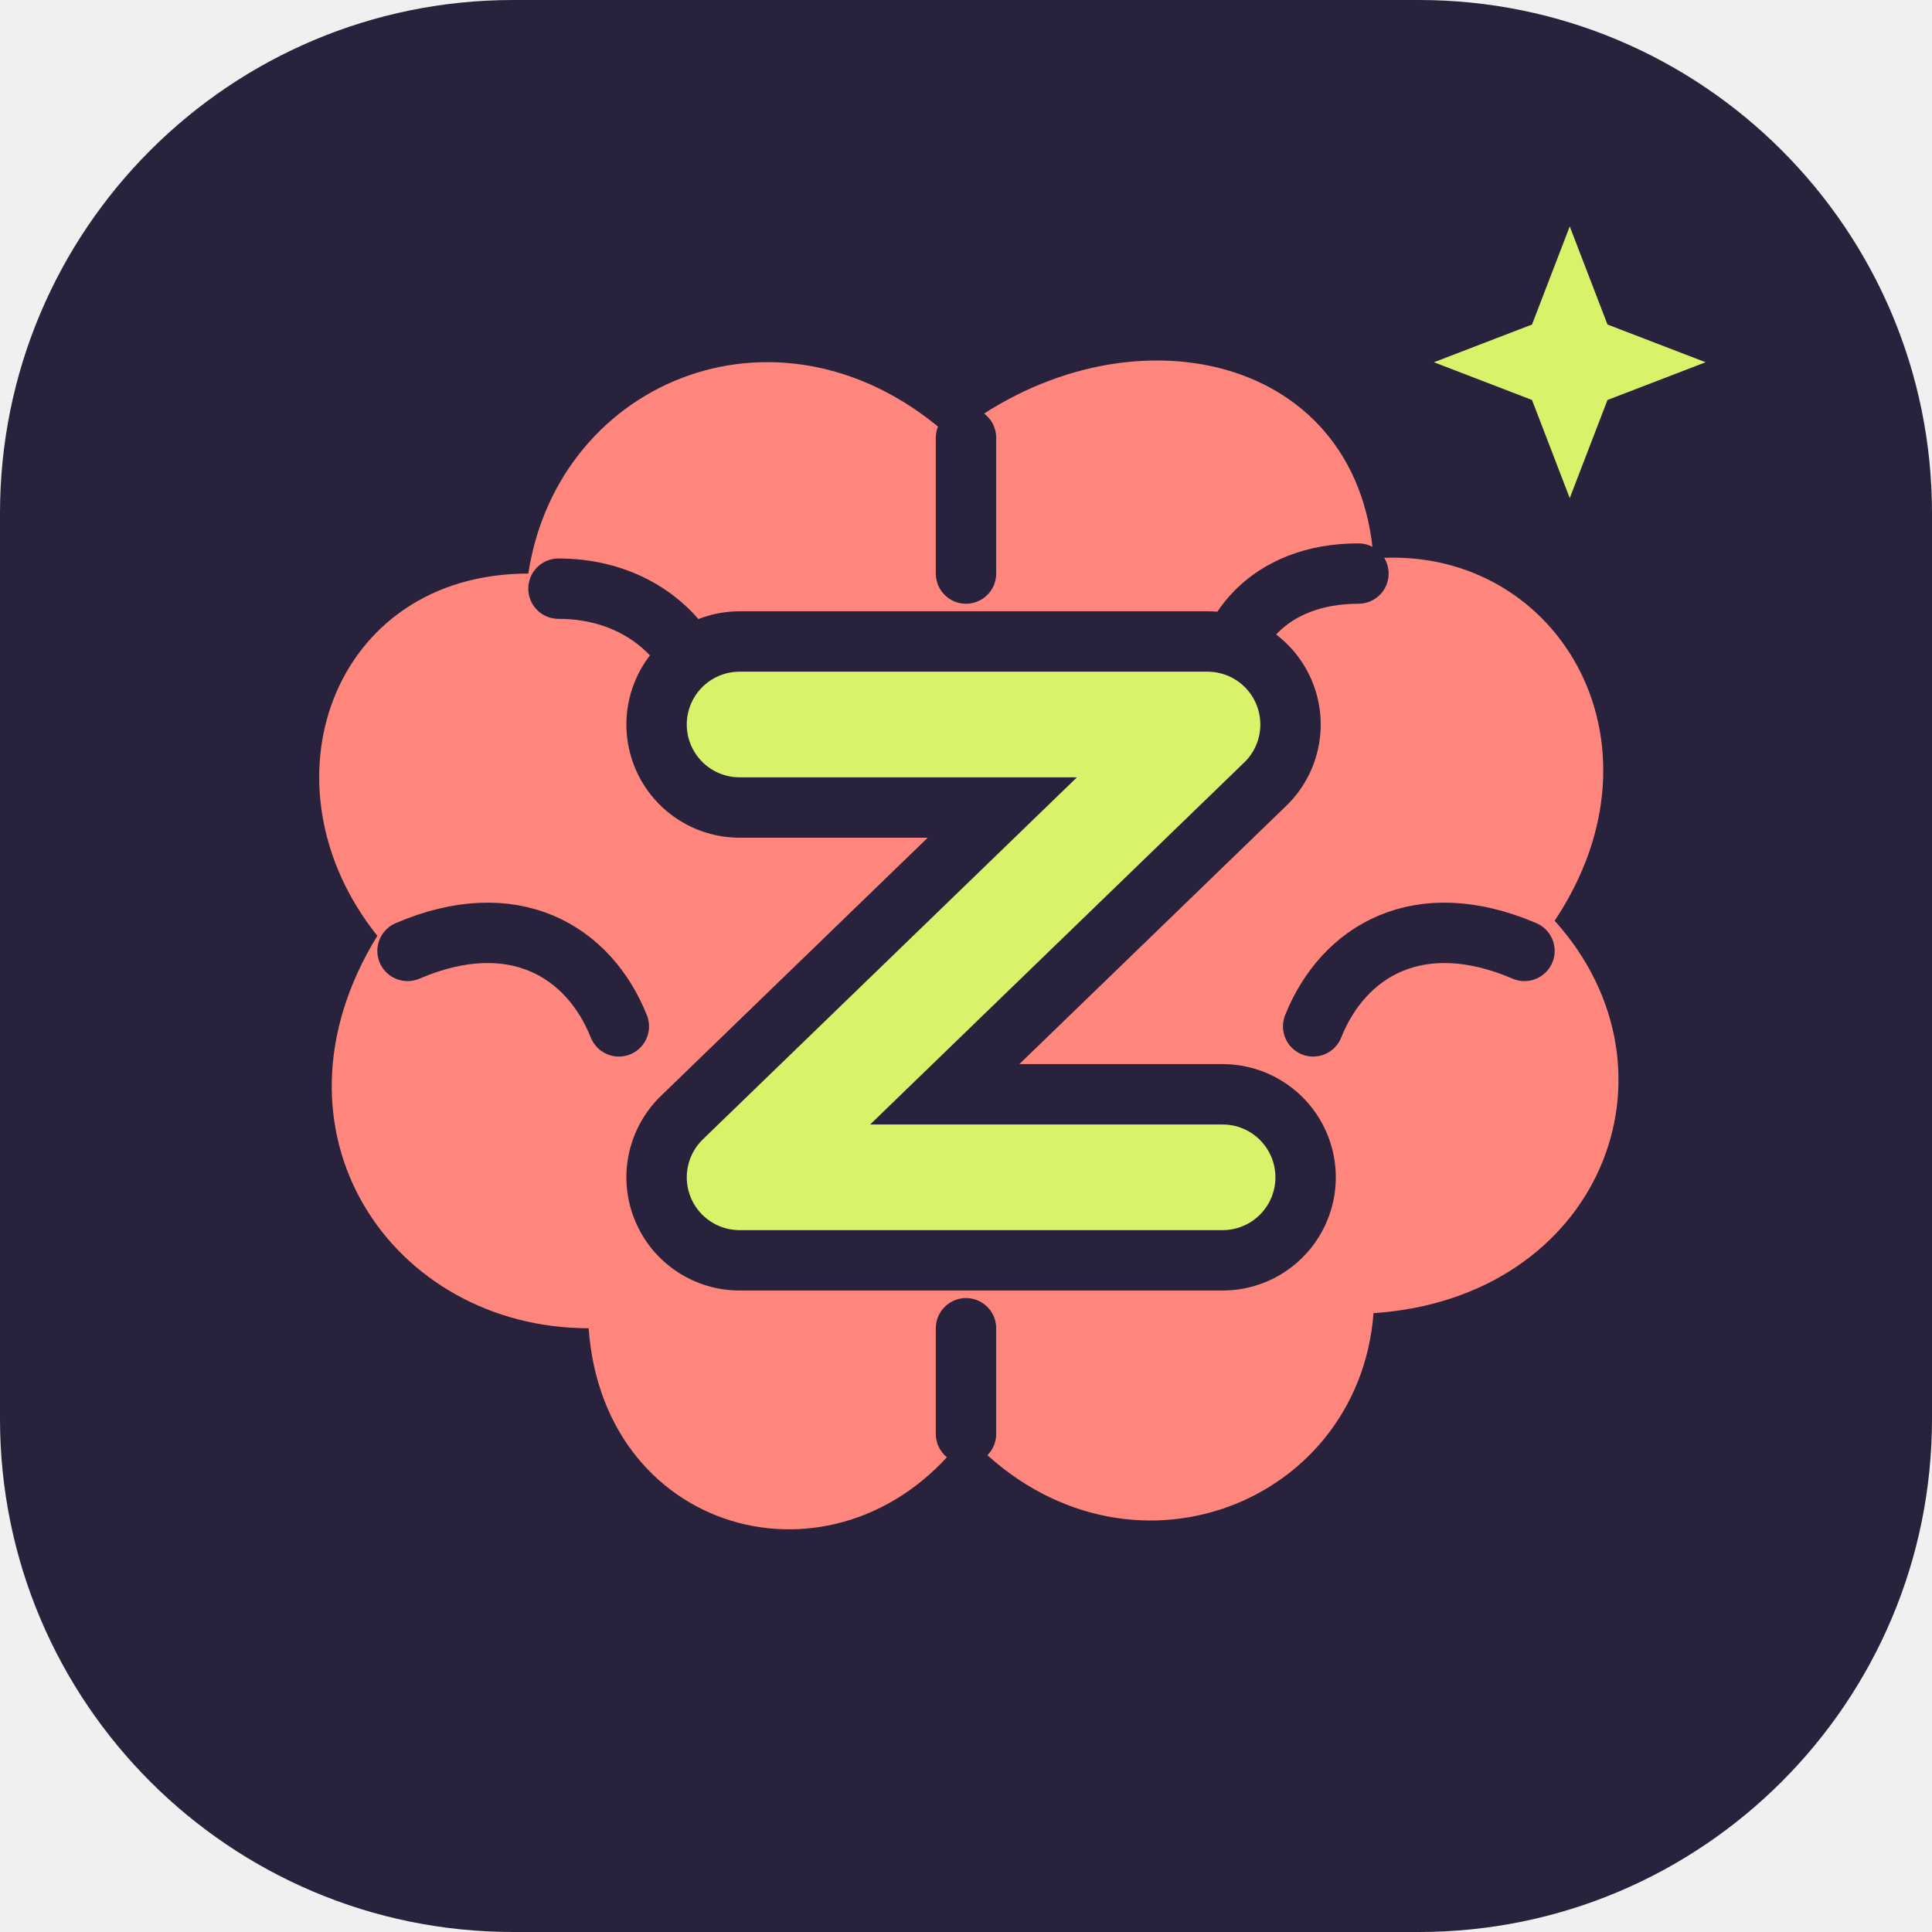
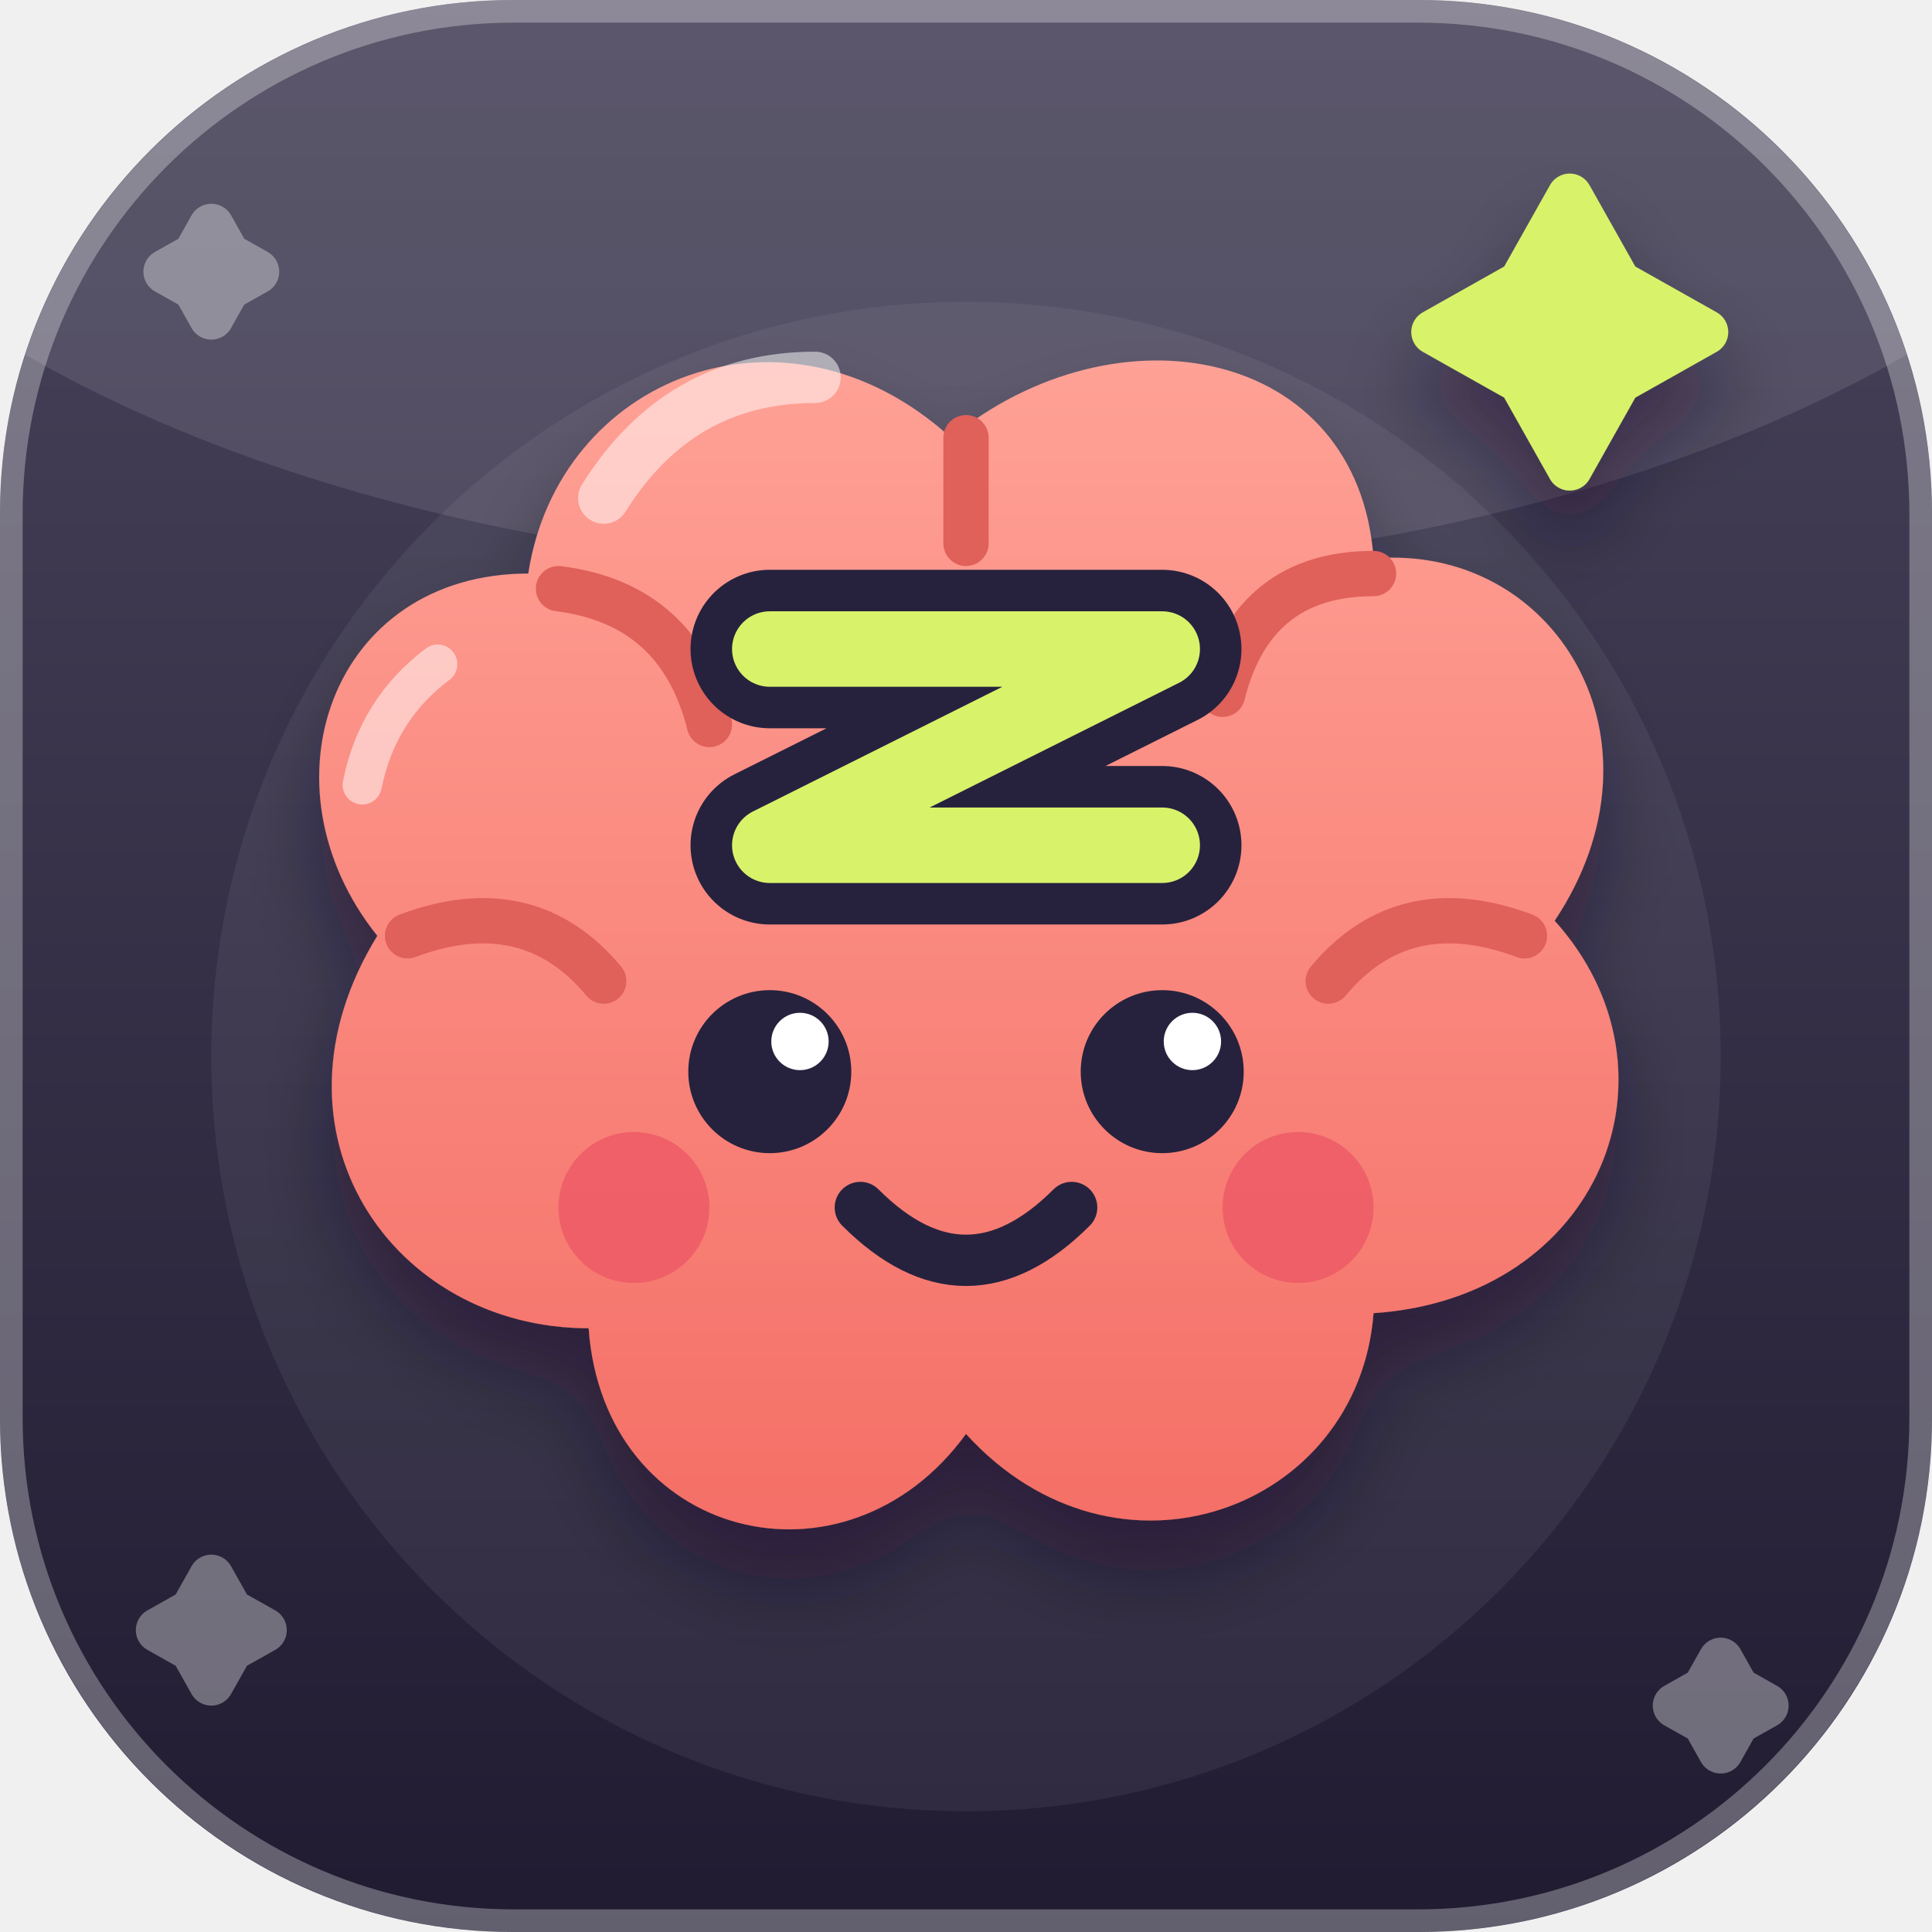
- <svg xmlns="http://www.w3.org/2000/svg" viewBox="0 0 128 128" fill="none">
-   <rect width="128" height="128" rx="34" fill="#28223d" />
-   <path d="M63 29C52 19 37 25 35 38C22 38 17 52 25 62C17 75 26 88 39 88C40 102 56 106 64 95C74 106 90 100 91 87C106 86 112 71 103 61C111 49 103 36 91 37C90 23 74 20 63 29Z" fill="#ff867c" />
-   <path d="M37 39C42 39 46 42 47 47M27 63C34 60 39 63 41 68M90 38C84 38 81 42 81 46M101 63C94 60 89 63 87 68M64 29V38M64 88V95" stroke="#28223d" stroke-width="4" stroke-linecap="round" />
-   <path d="M49 48H80L49 78H81" stroke="#28223d" stroke-width="15" stroke-linecap="round" stroke-linejoin="round" />
-   <path d="M49 48H80L49 78H81" stroke="#d8f36a" stroke-width="7" stroke-linecap="round" stroke-linejoin="round" />
-   <path d="M104 15L106.5 21.5L113 24L106.5 26.5L104 33L101.5 26.5L95 24L101.5 21.5L104 15Z" fill="#d8f36a" />
+ <svg xmlns="http://www.w3.org/2000/svg" viewBox="0 0 128 128" fill="none" stroke-linecap="round" stroke-linejoin="round">
+   <defs>
+     <linearGradient id="z-b" x1="0" y1="0" x2="0" y2="1">
+       <stop offset="0" stop-color="#4a455c" />
+       <stop offset="1" stop-color="#201b31" />
+     </linearGradient>
+     <linearGradient id="z-r" x1="0" y1="0" x2="0" y2="1">
+       <stop offset="0" stop-color="#ffa196" />
+       <stop offset="1" stop-color="#f46f66" />
+     </linearGradient>
+     <clipPath id="z-c">
+       <rect width="128" height="128" rx="34" />
+     </clipPath>
+     <filter id="z-s" x="-20%" y="-20%" width="140%" height="140%">
+       <feDropShadow dx="0" dy="3.5" stdDeviation="2.5" flood-color="#140c28" flood-opacity=".4" />
+     </filter>
+   </defs>
+   <rect width="128" height="128" rx="34" fill="url(#z-b)" />
+   <g clip-path="url(#z-c)">
+     <ellipse cx="64" cy="-6" rx="84" ry="44" fill="#fff" fill-opacity=".1" />
+     <circle cx="64" cy="70" r="50" fill="#fff" fill-opacity=".06" />
+     <g opacity=".35">
+       <path d="M14 104.5L15.26 106.74L17.5 108L15.26 109.26L14 111.5L12.74 109.26L10.5 108L12.74 106.74Z" fill="#fff" stroke="#fff" stroke-width="3" />
+     </g>
+     <g opacity=".35">
+       <path d="M114 110L115.08 111.92L117 113L115.08 114.08L114 116L112.92 114.08L111 113L112.92 111.92Z" fill="#fff" stroke="#fff" stroke-width="3" />
+     </g>
+     <g opacity=".35">
+       <path d="M14 15L15.08 16.92L17 18L15.08 19.08L14 21L12.92 19.08L11 18L12.92 16.92Z" fill="#fff" stroke="#fff" stroke-width="3" />
+     </g>
+     <g filter="url(#z-s)">
+       <g>
+         <path d="M63 29C52 19 37 25 35 38C22 38 17 52 25 62C17 75 26 88 39 88C40 102 56 106 64 95C74 106 90 100 91 87C106 86 112 71 103 61C111 49 103 36 91 37C90 23 74 20 63 29Z" fill="url(#z-r)" />
+         <path d="M37 39q8 1 10 9M27 62q8-3 13 3M91 38q-8 0-10 8M101 62q-8-3-13 3M64 29v7" stroke="#e0605a" stroke-width="3" fill="none" />
+         <path d="M40 33q5-8 14-8" stroke="#fff" stroke-opacity=".5" stroke-width="3.4" fill="none" />
+         <path d="M24 52q1-5 5-8" stroke="#fff" stroke-opacity=".5" stroke-width="2.6" fill="none" />
+         <g class="zp">
+           <path d="M51 43H77L51 56H77" stroke="#28223d" stroke-width="10.5" fill="none" />
+           <path d="M51 43H77L51 56H77" stroke="#d8f36a" stroke-width="5" fill="none" />
+         </g>
+         <g class="bk">
+           <circle cx="51" cy="71" r="5.4" fill="#28223d" />
+           <circle cx="53" cy="69" r="1.9" fill="#fff" />
+           <circle cx="77" cy="71" r="5.4" fill="#28223d" />
+           <circle cx="79" cy="69" r="1.9" fill="#fff" />
+         </g>
+         <circle cx="42" cy="80" r="5" fill="#e8475f" fill-opacity=".55" />
+         <circle cx="86" cy="80" r="5" fill="#e8475f" fill-opacity=".55" />
+         <path d="M57 80q7 7 14 0" stroke="#28223d" stroke-width="3.4" fill="none" />
+       </g>
+       <g class="tw">
+         <path d="M104 13L107.24 18.76L113 22L107.24 25.24L104 31L100.76 25.24L95 22L100.76 18.76Z" fill="#d8f36a" stroke="#d8f36a" stroke-width="3" />
+       </g>
+     </g>
+   </g>
+   <rect x=".75" y=".75" width="126.5" height="126.5" rx="33.3" stroke="#fff" stroke-opacity=".3" stroke-width="1.5" />
  <defs id="ziggle-ui-symbols">
    <symbol id="settings" viewBox="0 0 24 24">
      <path fill="none" stroke="currentColor" stroke-width="2" stroke-linecap="round" stroke-linejoin="round" d="M12 15.5a3.5 3.5 0 1 0 0-7 3.5 3.5 0 0 0 0 7Z" />
      <path fill="none" stroke="currentColor" stroke-width="2" stroke-linecap="round" stroke-linejoin="round" d="M19.4 15a1.7 1.7 0 0 0 .3 1.8l.1.1a2 2 0 1 1-2.8 2.8l-.1-.1a1.7 1.7 0 0 0-1.8-.3 1.7 1.7 0 0 0-1 1.5V21a2 2 0 1 1-4 0v-.1a1.7 1.7 0 0 0-1.1-1.5 1.7 1.7 0 0 0-1.8.3l-.1.1a2 2 0 1 1-2.8-2.8l.1-.1a1.7 1.7 0 0 0 .3-1.8 1.7 1.7 0 0 0-1.5-1H3a2 2 0 1 1 0-4h.1a1.7 1.7 0 0 0 1.5-1.1 1.7 1.7 0 0 0-.3-1.8l-.1-.1a2 2 0 1 1 2.8-2.8l.1.1a1.7 1.7 0 0 0 1.8.3H9a1.7 1.7 0 0 0 1-1.5V3a2 2 0 1 1 4 0v.1a1.7 1.7 0 0 0 1 1.5 1.7 1.7 0 0 0 1.8-.3l.1-.1a2 2 0 1 1 2.8 2.8l-.1.1a1.7 1.7 0 0 0-.3 1.8V9a1.7 1.7 0 0 0 1.5 1H21a2 2 0 1 1 0 4h-.1a1.7 1.7 0 0 0-1.5 1Z" />
    </symbol>
    <symbol id="menu" viewBox="0 0 24 24">
      <path fill="none" stroke="currentColor" stroke-width="2" stroke-linecap="round" d="M4 7h16M4 12h16M4 17h16" />
    </symbol>
    <symbol id="memory" viewBox="0 0 28 28">
      <path d="M5 20H4a2 2 0 0 1-2-2V5a2 2 0 0 1 2-2h11a2 2 0 0 1 2 2" />
      <rect x="8" y="7" width="17" height="18" rx="3" />
      <path d="m16.5 11 3 5-3 5-3-5Z" fill="currentColor" stroke="none" />
    </symbol>
    <symbol id="sum" viewBox="0 0 24 24">
      <path fill="currentColor" d="M10 3h4v7h7v4h-7v7h-4v-7H3v-4h7Z" />
    </symbol>
    <symbol id="search" viewBox="0 0 24 24">
      <circle cx="10" cy="10" r="6" />
      <path d="m15 15 6 6M7 8a4 4 0 0 1 4-2" />
    </symbol>
    <symbol id="crossword" viewBox="0 0 24 24">
      <rect x="3" y="3" width="18" height="18" rx="3" />
      <path d="M9 3v18M15 3v18M3 9h18M3 15h18" />
      <path d="M9 9h6v6H9Z" fill="currentColor" />
    </symbol>
    <symbol id="cloud" viewBox="0 0 24 24">
      <path d="M6 19a5 5 0 0 1-1-10 7 7 0 0 1 13 1 4.5 4.5 0 0 1 0 9Z" />
      <path d="M10 10a2 2 0 1 1 3 2c-1 0-1 1-1 2m0 2v.2" />
    </symbol>
    <symbol id="lock" viewBox="0 0 24 24">
      <rect x="4" y="10" width="16" height="12" rx="3" />
      <path d="M7 10V7a5 5 0 0 1 10 0v3m-5 5v3" />
    </symbol>
    <symbol id="arrows" viewBox="0 0 24 24">
      <path d="M3 18V7h13m-5-5 5 5-5 5M21 6v11H8m5-5-5 5 5 5" />
    </symbol>
    <symbol id="sudoku" viewBox="0 0 24 24">
      <rect x="3" y="3" width="18" height="18" rx="3" />
      <path d="M9 3v18M15 3v18M3 9h18M3 15h18" />
      <path d="m5 6 1-1v3m11 10 1 1 2-3" />
    </symbol>
    <symbol id="keyboard" viewBox="0 0 24 24">
      <rect x="2" y="5" width="20" height="14" rx="3" />
      <path d="M5 9h1m3 0h1m3 0h1m3 0h1M5 12h1m3 0h1m3 0h1m3 0h1M7 16h10" />
    </symbol>
    <symbol id="flag" viewBox="0 0 24 24">
      <path d="M4 22V3m0 0c5-3 9 3 16 0v12c-7 3-11-3-16 0" />
      <path d="M9 4v10m6-9v10M4 9c5-3 9 3 16 0" />
    </symbol>
    <symbol id="palace" viewBox="0 0 24 24">
      <path d="m2 8 10-6 10 6ZM3 22h18M5 10v9m7-9v9m7-9v9M3 19h18" />
    </symbol>
    <symbol id="cube" viewBox="0 0 24 24">
      <path d="m12 2 10 5v10l-10 5-10-5V7Zm0 10v10M2 7l10 5 10-5M7 4.5l10 5v10M17 4.5l-10 5v10M2 12l10 5 10-5" />
    </symbol>
    <symbol id="book" viewBox="0 0 24 24">
      <path fill="none" stroke="currentColor" stroke-width="1.8" stroke-linecap="round" stroke-linejoin="round" d="M12 5C9 3 5 3 2 4v15c3-1 7-1 10 1 3-2 7-2 10-1V4c-3-1-7-1-10 1Zm0 0v15M5 8h4M5 12h4m6-4h4m-4 4h4" />
    </symbol>
    <symbol id="atlas" viewBox="0 0 24 24">
      <path fill="none" stroke="currentColor" stroke-width="1.8" stroke-linecap="round" stroke-linejoin="round" d="m3 6 6-2 6 2 6-2v14l-6 2-6-2-6 2ZM9 4v14m6-12v14" />
    </symbol>
  </defs>
</svg>
